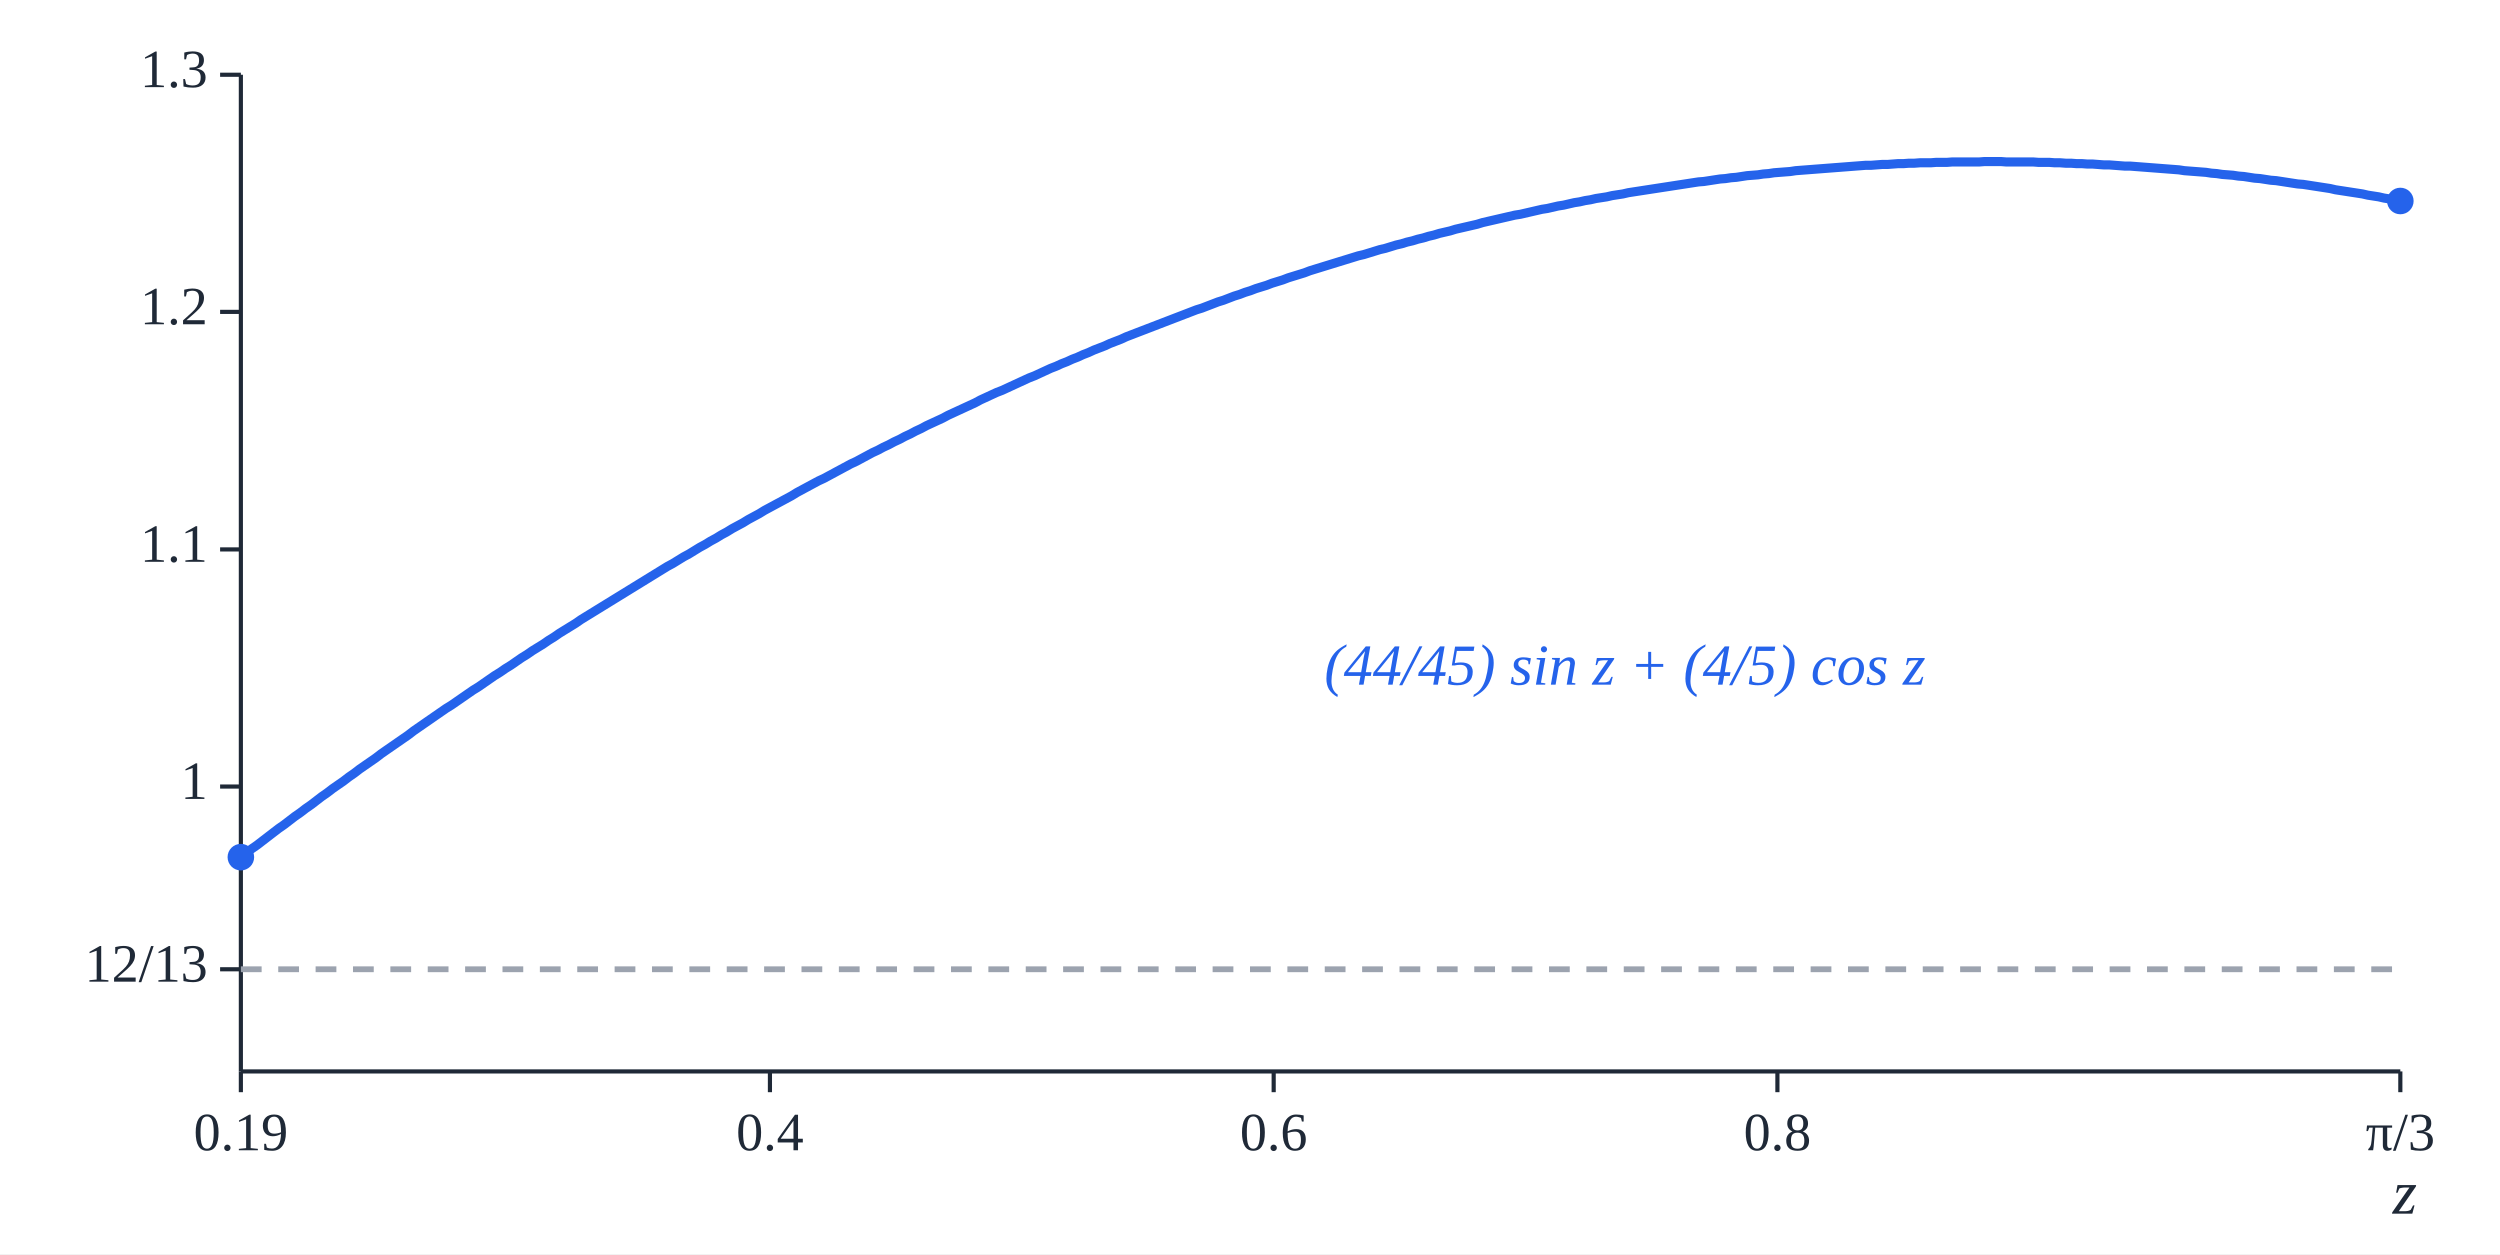
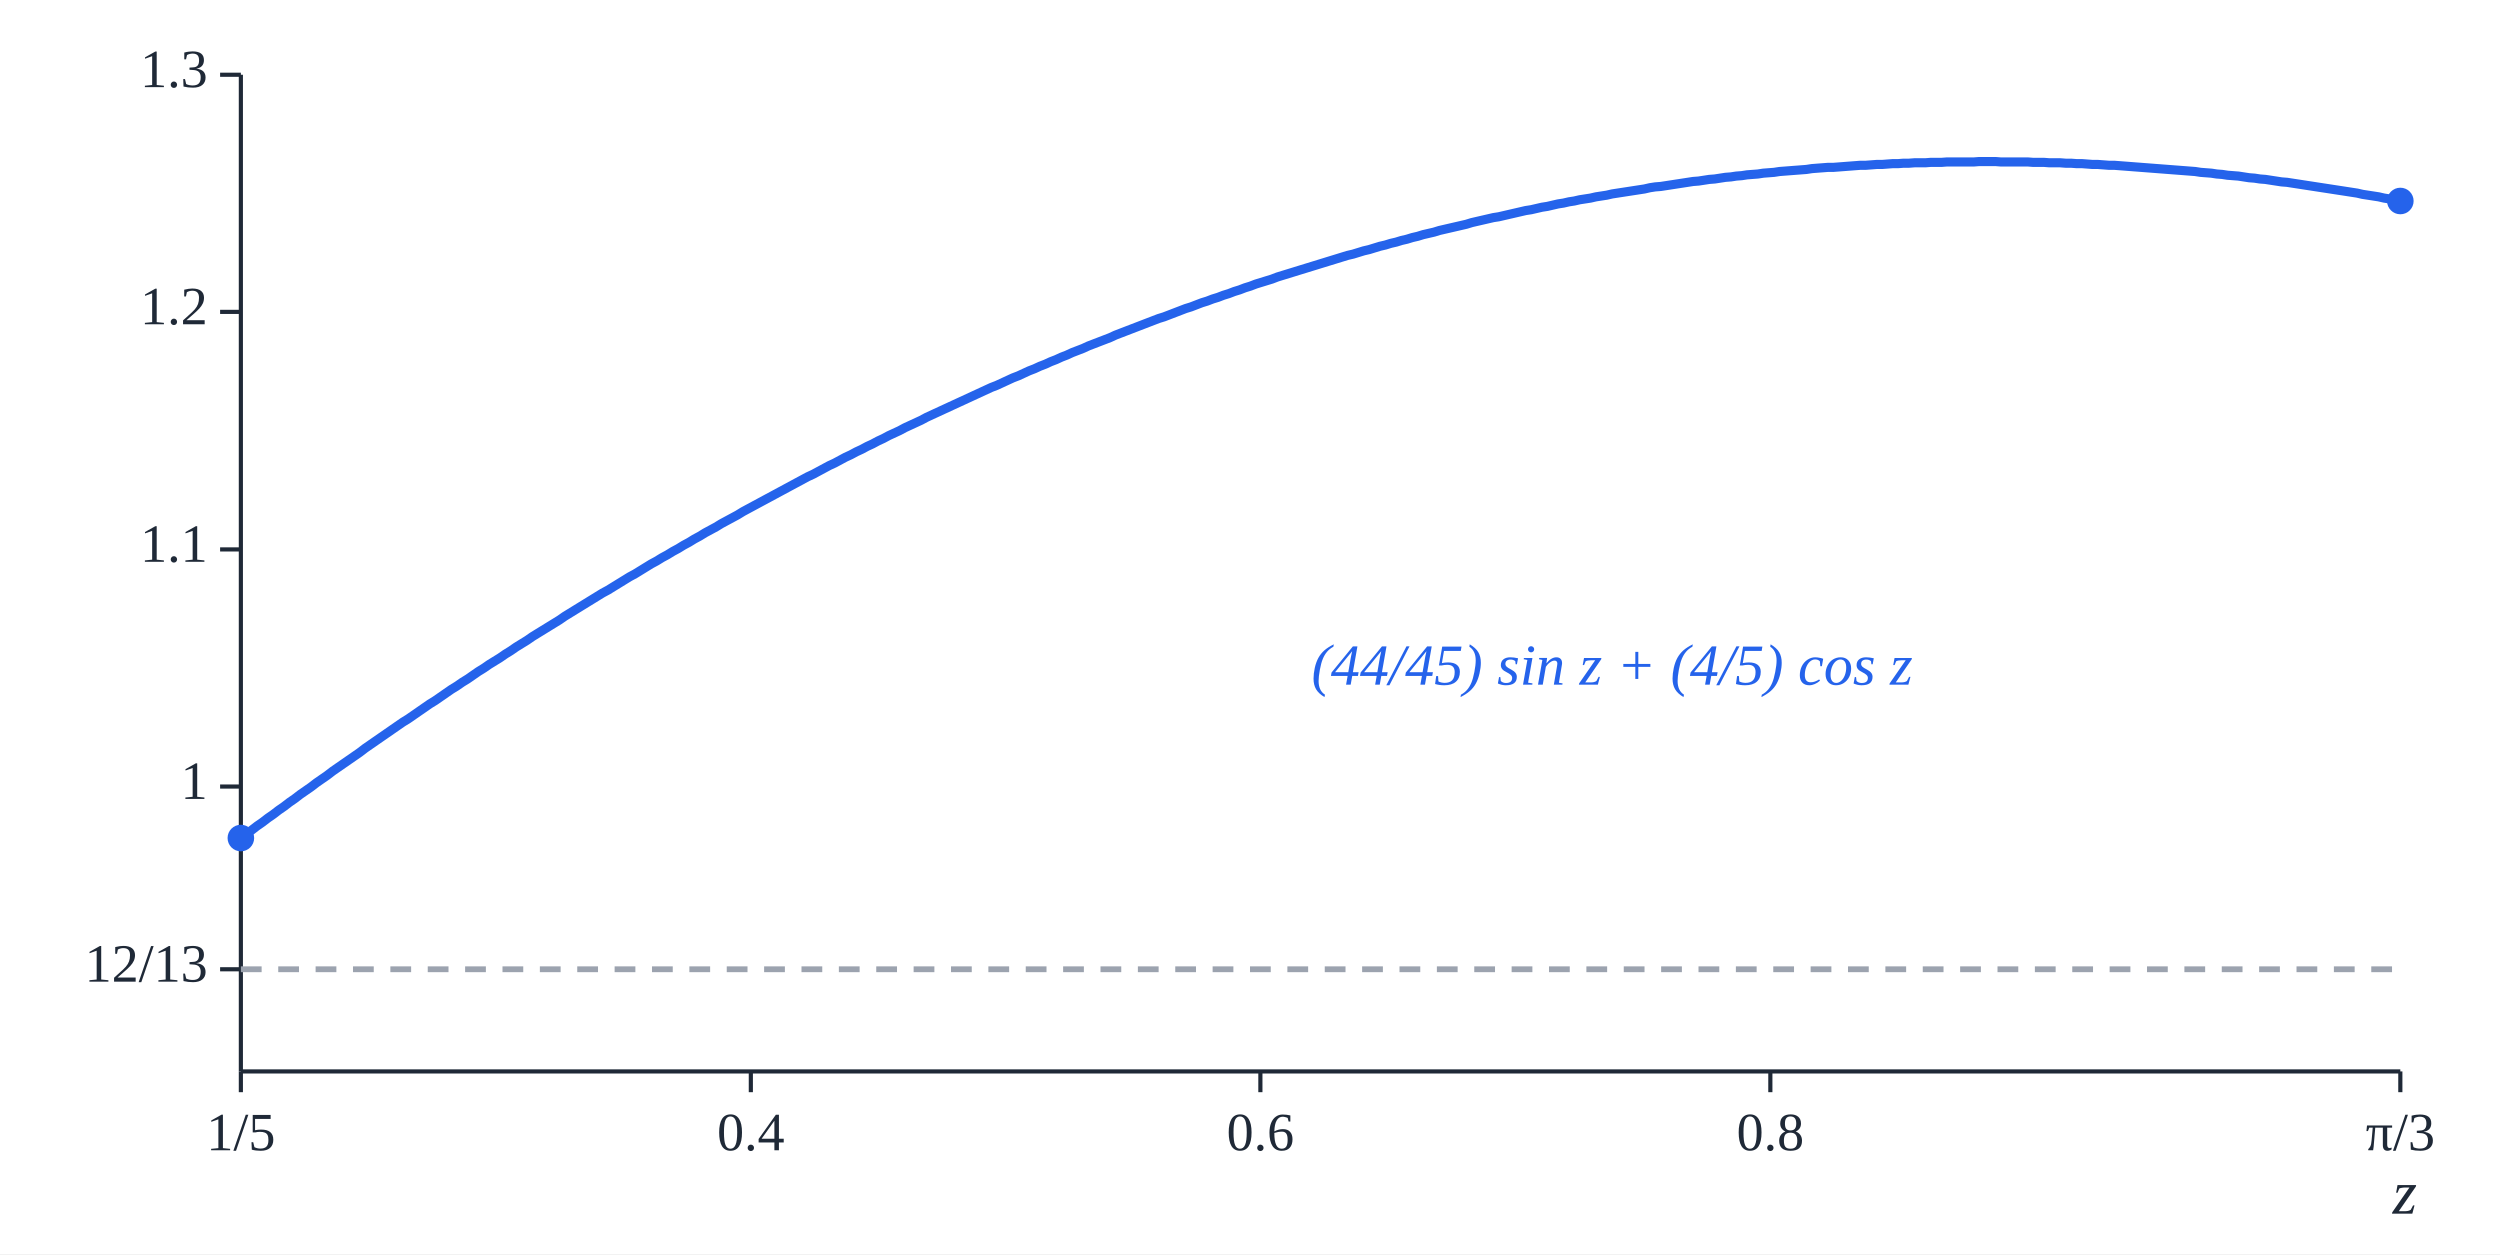
<svg xmlns="http://www.w3.org/2000/svg" width="602" height="302" viewBox="0 0 602 302" role="img" aria-label="The concave turn margin above the line at 12/13">
  <defs>
    <marker id="arrow" viewBox="0 0 10 10" refX="9" refY="5" markerUnits="userSpaceOnUse" markerWidth="11" markerHeight="11" orient="auto-start-reverse">
      <path d="M 0 0 L 10 5 L 0 10 z" fill="#1f2937" />
    </marker>
  </defs>
  <rect width="100%" height="100%" fill="#ffffff" />
  <line x1="58.0" y1="258.0" x2="578.0" y2="258.0" stroke="#1f2937" stroke-width="1" />
  <line x1="58.0" y1="258.0" x2="58.0" y2="18.0" stroke="#1f2937" stroke-width="1" />
  <line x1="58.0" y1="258.0" x2="58.0" y2="263.0" stroke="#1f2937" stroke-width="1" />
-   <text x="58.0" y="274.0" font-size="13" font-family="Georgia, 'Times New Roman', serif" fill="#1f2937" text-anchor="middle" dominant-baseline="middle">0.19</text>
-   <line x1="185.4" y1="258.0" x2="185.4" y2="263.0" stroke="#1f2937" stroke-width="1" />
-   <text x="185.4" y="274.0" font-size="13" font-family="Georgia, 'Times New Roman', serif" fill="#1f2937" text-anchor="middle" dominant-baseline="middle">0.4</text>
-   <line x1="306.7" y1="258.0" x2="306.7" y2="263.0" stroke="#1f2937" stroke-width="1" />
-   <text x="306.7" y="274.0" font-size="13" font-family="Georgia, 'Times New Roman', serif" fill="#1f2937" text-anchor="middle" dominant-baseline="middle">0.6</text>
-   <line x1="428.0" y1="258.0" x2="428.0" y2="263.0" stroke="#1f2937" stroke-width="1" />
-   <text x="428.0" y="274.0" font-size="13" font-family="Georgia, 'Times New Roman', serif" fill="#1f2937" text-anchor="middle" dominant-baseline="middle">0.8</text>
+   <text x="58.0" y="274.0" font-size="13" font-family="Georgia, 'Times New Roman', serif" fill="#1f2937" text-anchor="middle" dominant-baseline="middle">1/5</text>
+   <line x1="180.8" y1="258.0" x2="180.8" y2="263.0" stroke="#1f2937" stroke-width="1" />
+   <text x="180.8" y="274.0" font-size="13" font-family="Georgia, 'Times New Roman', serif" fill="#1f2937" text-anchor="middle" dominant-baseline="middle">0.4</text>
+   <line x1="303.5" y1="258.0" x2="303.5" y2="263.0" stroke="#1f2937" stroke-width="1" />
+   <text x="303.5" y="274.0" font-size="13" font-family="Georgia, 'Times New Roman', serif" fill="#1f2937" text-anchor="middle" dominant-baseline="middle">0.6</text>
+   <line x1="426.3" y1="258.0" x2="426.3" y2="263.0" stroke="#1f2937" stroke-width="1" />
+   <text x="426.3" y="274.0" font-size="13" font-family="Georgia, 'Times New Roman', serif" fill="#1f2937" text-anchor="middle" dominant-baseline="middle">0.8</text>
  <line x1="578.0" y1="258.0" x2="578.0" y2="263.0" stroke="#1f2937" stroke-width="1" />
  <text x="578.0" y="274.0" font-size="13" font-family="Georgia, 'Times New Roman', serif" fill="#1f2937" text-anchor="middle" dominant-baseline="middle">π/3</text>
  <line x1="58.0" y1="233.4" x2="53.0" y2="233.4" stroke="#1f2937" stroke-width="1" />
  <text x="50.0" y="233.4" font-size="13" font-family="Georgia, 'Times New Roman', serif" fill="#1f2937" text-anchor="end" dominant-baseline="middle">12/13</text>
  <line x1="58.0" y1="189.4" x2="53.0" y2="189.4" stroke="#1f2937" stroke-width="1" />
  <text x="50.0" y="189.4" font-size="13" font-family="Georgia, 'Times New Roman', serif" fill="#1f2937" text-anchor="end" dominant-baseline="middle">1</text>
  <line x1="58.0" y1="132.3" x2="53.0" y2="132.3" stroke="#1f2937" stroke-width="1" />
  <text x="50.0" y="132.3" font-size="13" font-family="Georgia, 'Times New Roman', serif" fill="#1f2937" text-anchor="end" dominant-baseline="middle">1.1</text>
  <line x1="58.0" y1="75.1" x2="53.0" y2="75.1" stroke="#1f2937" stroke-width="1" />
  <text x="50.0" y="75.1" font-size="13" font-family="Georgia, 'Times New Roman', serif" fill="#1f2937" text-anchor="end" dominant-baseline="middle">1.2</text>
  <line x1="58.0" y1="18.0" x2="53.0" y2="18.0" stroke="#1f2937" stroke-width="1" />
  <text x="50.0" y="18.0" font-size="13" font-family="Georgia, 'Times New Roman', serif" fill="#1f2937" text-anchor="end" dominant-baseline="middle">1.3</text>
  <text x="582.0" y="288.0" font-size="15" font-family="Georgia, 'Times New Roman', serif" fill="#1f2937" text-anchor="end" dominant-baseline="middle" font-style="italic">z</text>
  <line x1="58.0" y1="233.4" x2="578.0" y2="233.4" stroke="#9ca3af" stroke-width="1.4" stroke-dasharray="5 4" />
-   <polyline points="58.0,206.4 59.3,205.4 60.6,204.4 61.9,203.5 63.2,202.5 64.5,201.5 65.8,200.5 67.1,199.5 68.4,198.6 69.7,197.6 71.0,196.6 72.3,195.7 73.6,194.7 74.9,193.8 76.2,192.8 77.5,191.8 78.8,190.9 80.1,189.9 81.4,189.0 82.7,188.1 84.0,187.1 85.3,186.2 86.6,185.2 87.9,184.3 89.2,183.4 90.5,182.5 91.8,181.5 93.1,180.6 94.4,179.7 95.7,178.8 97.0,177.9 98.3,177.0 99.6,176.0 100.9,175.1 102.2,174.2 103.5,173.3 104.8,172.4 106.1,171.5 107.4,170.6 108.7,169.8 110.0,168.9 111.3,168.0 112.6,167.1 113.9,166.2 115.2,165.4 116.5,164.5 117.8,163.6 119.1,162.7 120.4,161.9 121.7,161.0 123.0,160.2 124.3,159.3 125.6,158.4 126.9,157.6 128.2,156.7 129.5,155.9 130.8,155.1 132.1,154.2 133.4,153.4 134.7,152.5 136.0,151.7 137.3,150.9 138.6,150.1 139.9,149.2 141.2,148.4 142.5,147.6 143.8,146.8 145.1,146.0 146.4,145.2 147.7,144.4 149.0,143.6 150.3,142.8 151.6,142.0 152.9,141.2 154.2,140.4 155.5,139.6 156.8,138.8 158.1,138.0 159.4,137.2 160.7,136.4 162.0,135.7 163.3,134.9 164.6,134.1 165.9,133.4 167.2,132.6 168.5,131.8 169.8,131.1 171.1,130.3 172.4,129.6 173.7,128.8 175.0,128.1 176.3,127.3 177.6,126.6 178.9,125.9 180.2,125.1 181.5,124.4 182.8,123.7 184.1,122.9 185.4,122.2 186.7,121.5 188.0,120.8 189.3,120.1 190.6,119.4 191.9,118.6 193.2,117.9 194.5,117.2 195.8,116.5 197.1,115.8 198.4,115.2 199.7,114.5 201.0,113.8 202.3,113.1 203.6,112.4 204.9,111.7 206.2,111.1 207.5,110.4 208.8,109.7 210.1,109.0 211.4,108.4 212.7,107.7 214.0,107.1 215.3,106.4 216.6,105.8 217.9,105.1 219.2,104.5 220.5,103.8 221.8,103.2 223.1,102.5 224.4,101.9 225.7,101.3 227.0,100.7 228.3,100.0 229.6,99.4 230.9,98.8 232.2,98.2 233.5,97.6 234.8,97.0 236.1,96.3 237.4,95.7 238.7,95.1 240.0,94.5 241.3,94.0 242.6,93.4 243.9,92.8 245.2,92.2 246.5,91.6 247.8,91.0 249.1,90.5 250.4,89.9 251.7,89.3 253.0,88.7 254.3,88.2 255.6,87.6 256.9,87.1 258.2,86.5 259.5,86.0 260.8,85.4 262.1,84.9 263.4,84.3 264.7,83.8 266.0,83.3 267.3,82.7 268.6,82.2 269.9,81.7 271.2,81.1 272.5,80.6 273.8,80.1 275.1,79.6 276.4,79.1 277.7,78.6 279.0,78.1 280.3,77.6 281.6,77.1 282.9,76.6 284.2,76.1 285.5,75.6 286.8,75.1 288.1,74.6 289.4,74.2 290.7,73.7 292.0,73.2 293.3,72.7 294.6,72.3 295.9,71.8 297.2,71.3 298.5,70.9 299.8,70.4 301.1,70.0 302.4,69.5 303.7,69.1 305.0,68.7 306.3,68.2 307.6,67.8 308.9,67.4 310.2,66.9 311.5,66.5 312.8,66.1 314.1,65.7 315.4,65.2 316.7,64.8 318.0,64.4 319.3,64.0 320.6,63.6 321.9,63.2 323.2,62.8 324.5,62.4 325.8,62.0 327.1,61.6 328.4,61.3 329.7,60.9 331.0,60.5 332.3,60.1 333.6,59.8 334.9,59.4 336.2,59.0 337.5,58.7 338.8,58.3 340.1,58.0 341.4,57.6 342.7,57.3 344.0,56.9 345.3,56.6 346.6,56.2 347.9,55.9 349.2,55.6 350.5,55.2 351.8,54.9 353.1,54.6 354.4,54.3 355.7,54.0 357.0,53.6 358.3,53.3 359.6,53.0 360.9,52.7 362.2,52.4 363.5,52.1 364.8,51.8 366.1,51.6 367.4,51.3 368.7,51.0 370.0,50.7 371.3,50.4 372.6,50.2 373.9,49.9 375.2,49.6 376.5,49.4 377.8,49.1 379.1,48.8 380.4,48.6 381.7,48.3 383.0,48.1 384.3,47.8 385.6,47.6 386.9,47.4 388.2,47.1 389.5,46.9 390.8,46.7 392.1,46.4 393.4,46.2 394.7,46.0 396.0,45.8 397.3,45.6 398.6,45.4 399.9,45.2 401.2,45.0 402.5,44.8 403.8,44.6 405.1,44.4 406.4,44.2 407.7,44.0 409.0,43.8 410.3,43.7 411.6,43.5 412.9,43.3 414.2,43.1 415.5,43.0 416.8,42.8 418.1,42.7 419.4,42.5 420.7,42.3 422.0,42.2 423.3,42.1 424.6,41.9 425.9,41.8 427.2,41.6 428.5,41.5 429.8,41.4 431.1,41.3 432.4,41.1 433.7,41.0 435.0,40.9 436.3,40.8 437.6,40.7 438.9,40.6 440.2,40.5 441.5,40.4 442.8,40.3 444.1,40.2 445.4,40.1 446.7,40.0 448.0,39.9 449.3,39.8 450.6,39.8 451.9,39.7 453.2,39.6 454.5,39.6 455.8,39.5 457.1,39.4 458.4,39.4 459.7,39.3 461.0,39.3 462.3,39.2 463.6,39.2 464.9,39.2 466.2,39.1 467.5,39.1 468.8,39.1 470.1,39.0 471.4,39.0 472.7,39.0 474.0,39.0 475.3,39.0 476.6,39.0 477.9,38.9 479.2,38.9 480.5,38.9 481.8,38.9 483.1,39.0 484.4,39.0 485.7,39.0 487.0,39.0 488.3,39.0 489.6,39.0 490.9,39.1 492.2,39.1 493.5,39.1 494.8,39.2 496.1,39.2 497.4,39.3 498.7,39.3 500.0,39.4 501.3,39.4 502.6,39.5 503.9,39.5 505.2,39.6 506.5,39.7 507.8,39.7 509.1,39.8 510.4,39.9 511.7,40.0 513.0,40.0 514.3,40.1 515.6,40.2 516.9,40.3 518.2,40.4 519.5,40.5 520.8,40.6 522.1,40.7 523.4,40.8 524.7,40.9 526.0,41.1 527.3,41.2 528.6,41.3 529.9,41.4 531.2,41.5 532.5,41.7 533.8,41.8 535.1,42.0 536.4,42.1 537.7,42.2 539.0,42.4 540.3,42.5 541.6,42.7 542.9,42.9 544.2,43.0 545.5,43.2 546.8,43.4 548.1,43.5 549.4,43.7 550.7,43.9 552.0,44.1 553.3,44.3 554.6,44.4 555.9,44.6 557.2,44.8 558.5,45.0 559.8,45.2 561.1,45.4 562.4,45.7 563.7,45.9 565.0,46.1 566.3,46.3 567.6,46.5 568.9,46.7 570.2,47.0 571.5,47.2 572.8,47.4 574.1,47.7 575.4,47.9 576.7,48.2 578.0,48.4" fill="none" stroke="#2563eb" stroke-width="2.2" stroke-linejoin="round" />
-   <circle cx="58.0" cy="206.4" r="3.2" fill="#2563eb" />
+   <polyline points="58.0,201.8 59.3,200.9 60.6,199.9 61.9,198.9 63.2,198.0 64.5,197.0 65.8,196.1 67.1,195.1 68.4,194.2 69.7,193.2 71.0,192.3 72.3,191.3 73.6,190.4 74.9,189.5 76.2,188.5 77.5,187.6 78.8,186.7 80.1,185.7 81.4,184.8 82.7,183.9 84.0,183.0 85.3,182.1 86.6,181.2 87.9,180.2 89.2,179.3 90.5,178.4 91.8,177.5 93.1,176.6 94.4,175.7 95.7,174.8 97.0,173.9 98.3,173.1 99.6,172.2 100.9,171.3 102.2,170.4 103.5,169.5 104.8,168.7 106.1,167.8 107.4,166.9 108.7,166.0 110.0,165.2 111.3,164.3 112.6,163.5 113.9,162.6 115.2,161.7 116.5,160.9 117.8,160.0 119.1,159.2 120.4,158.4 121.7,157.5 123.0,156.7 124.3,155.8 125.6,155.0 126.9,154.2 128.2,153.3 129.5,152.5 130.8,151.7 132.1,150.9 133.4,150.1 134.7,149.3 136.0,148.4 137.3,147.6 138.6,146.8 139.9,146.0 141.2,145.2 142.5,144.4 143.8,143.6 145.1,142.8 146.4,142.1 147.7,141.3 149.0,140.5 150.3,139.7 151.6,138.9 152.9,138.2 154.2,137.4 155.5,136.6 156.8,135.8 158.1,135.1 159.4,134.3 160.7,133.6 162.0,132.8 163.3,132.1 164.6,131.3 165.9,130.6 167.2,129.8 168.5,129.1 169.8,128.3 171.1,127.6 172.4,126.9 173.7,126.1 175.0,125.4 176.3,124.7 177.6,124.0 178.9,123.2 180.2,122.5 181.5,121.8 182.8,121.1 184.1,120.4 185.4,119.7 186.7,119.0 188.0,118.3 189.3,117.6 190.6,116.9 191.9,116.2 193.2,115.5 194.5,114.8 195.8,114.2 197.1,113.5 198.4,112.8 199.7,112.1 201.0,111.5 202.3,110.8 203.6,110.1 204.9,109.5 206.2,108.8 207.5,108.2 208.8,107.5 210.1,106.9 211.4,106.2 212.7,105.6 214.0,104.9 215.3,104.3 216.6,103.7 217.9,103.0 219.2,102.4 220.5,101.8 221.8,101.2 223.1,100.5 224.4,99.9 225.7,99.3 227.0,98.7 228.3,98.1 229.6,97.5 230.9,96.9 232.2,96.3 233.5,95.7 234.8,95.1 236.1,94.5 237.4,93.9 238.7,93.3 240.0,92.8 241.3,92.2 242.6,91.6 243.9,91.0 245.2,90.5 246.5,89.9 247.8,89.3 249.1,88.8 250.4,88.2 251.7,87.7 253.0,87.1 254.3,86.6 255.6,86.0 256.9,85.5 258.2,84.9 259.5,84.4 260.8,83.9 262.1,83.3 263.4,82.8 264.7,82.3 266.0,81.8 267.3,81.3 268.6,80.7 269.9,80.2 271.2,79.7 272.5,79.2 273.8,78.7 275.1,78.2 276.4,77.7 277.7,77.2 279.0,76.7 280.3,76.3 281.6,75.8 282.9,75.3 284.2,74.8 285.5,74.3 286.8,73.9 288.1,73.4 289.4,72.9 290.7,72.5 292.0,72.0 293.3,71.6 294.6,71.1 295.9,70.7 297.2,70.2 298.5,69.8 299.8,69.3 301.1,68.9 302.4,68.4 303.7,68.0 305.0,67.6 306.3,67.2 307.6,66.7 308.9,66.3 310.2,65.9 311.5,65.5 312.8,65.1 314.1,64.7 315.4,64.3 316.7,63.9 318.0,63.5 319.3,63.1 320.6,62.7 321.9,62.3 323.2,61.9 324.5,61.5 325.8,61.2 327.1,60.8 328.4,60.4 329.7,60.1 331.0,59.7 332.3,59.3 333.6,59.0 334.9,58.6 336.2,58.3 337.5,57.9 338.8,57.6 340.1,57.2 341.4,56.9 342.7,56.5 344.0,56.2 345.3,55.9 346.6,55.5 347.9,55.2 349.2,54.9 350.5,54.6 351.8,54.3 353.1,54.0 354.4,53.6 355.7,53.3 357.0,53.0 358.3,52.7 359.6,52.4 360.9,52.2 362.2,51.9 363.5,51.6 364.8,51.3 366.1,51.0 367.4,50.7 368.7,50.5 370.0,50.2 371.3,49.9 372.6,49.7 373.9,49.4 375.2,49.1 376.5,48.9 377.8,48.6 379.1,48.4 380.4,48.1 381.7,47.9 383.0,47.7 384.3,47.4 385.6,47.2 386.9,47.0 388.2,46.7 389.5,46.5 390.8,46.3 392.1,46.1 393.4,45.9 394.7,45.7 396.0,45.5 397.3,45.2 398.6,45.0 399.9,44.9 401.2,44.7 402.5,44.5 403.8,44.3 405.1,44.1 406.4,43.9 407.7,43.7 409.0,43.6 410.3,43.4 411.6,43.2 412.9,43.1 414.2,42.9 415.5,42.7 416.8,42.6 418.1,42.4 419.4,42.3 420.7,42.1 422.0,42.0 423.3,41.9 424.6,41.7 425.9,41.6 427.2,41.5 428.5,41.3 429.8,41.2 431.1,41.1 432.4,41.0 433.7,40.9 435.0,40.8 436.3,40.6 437.6,40.5 438.9,40.4 440.2,40.3 441.5,40.3 442.8,40.2 444.1,40.1 445.4,40.0 446.7,39.9 448.0,39.8 449.3,39.8 450.6,39.7 451.9,39.6 453.2,39.6 454.5,39.5 455.8,39.4 457.1,39.4 458.4,39.3 459.7,39.3 461.0,39.2 462.3,39.2 463.6,39.2 464.9,39.1 466.2,39.1 467.5,39.1 468.8,39.0 470.1,39.0 471.4,39.0 472.7,39.0 474.0,39.0 475.3,39.0 476.6,38.9 477.9,38.9 479.2,38.9 480.5,38.9 481.8,39.0 483.1,39.0 484.4,39.0 485.7,39.0 487.0,39.0 488.3,39.0 489.6,39.1 490.9,39.1 492.2,39.1 493.5,39.2 494.8,39.2 496.1,39.2 497.4,39.3 498.7,39.3 500.0,39.4 501.3,39.4 502.6,39.5 503.9,39.6 505.2,39.6 506.5,39.7 507.8,39.8 509.1,39.8 510.4,39.9 511.7,40.0 513.0,40.1 514.3,40.2 515.6,40.3 516.9,40.4 518.2,40.5 519.5,40.6 520.8,40.7 522.1,40.8 523.4,40.9 524.7,41.0 526.0,41.1 527.3,41.2 528.6,41.3 529.9,41.5 531.2,41.6 532.5,41.7 533.8,41.9 535.1,42.0 536.4,42.2 537.7,42.3 539.0,42.4 540.3,42.6 541.6,42.8 542.9,42.9 544.2,43.1 545.5,43.2 546.8,43.4 548.1,43.6 549.4,43.8 550.7,43.9 552.0,44.1 553.3,44.3 554.6,44.5 555.9,44.7 557.2,44.9 558.5,45.1 559.8,45.3 561.1,45.5 562.4,45.7 563.7,45.9 565.0,46.1 566.3,46.3 567.6,46.5 568.9,46.8 570.2,47.0 571.5,47.2 572.8,47.4 574.1,47.7 575.4,47.9 576.7,48.2 578.0,48.4" fill="none" stroke="#2563eb" stroke-width="2.2" stroke-linejoin="round" />
+   <circle cx="58.0" cy="201.8" r="3.2" fill="#2563eb" />
  <circle cx="578.0" cy="48.4" r="3.2" fill="#2563eb" />
-   <text x="318.9" y="160.9" font-size="14" font-family="Georgia, 'Times New Roman', serif" fill="#2563eb" text-anchor="start" dominant-baseline="middle" font-style="italic">(44/45) sin z + (4/5) cos z</text>
+   <text x="315.8" y="160.9" font-size="14" font-family="Georgia, 'Times New Roman', serif" fill="#2563eb" text-anchor="start" dominant-baseline="middle" font-style="italic">(44/45) sin z + (4/5) cos z</text>
</svg>
